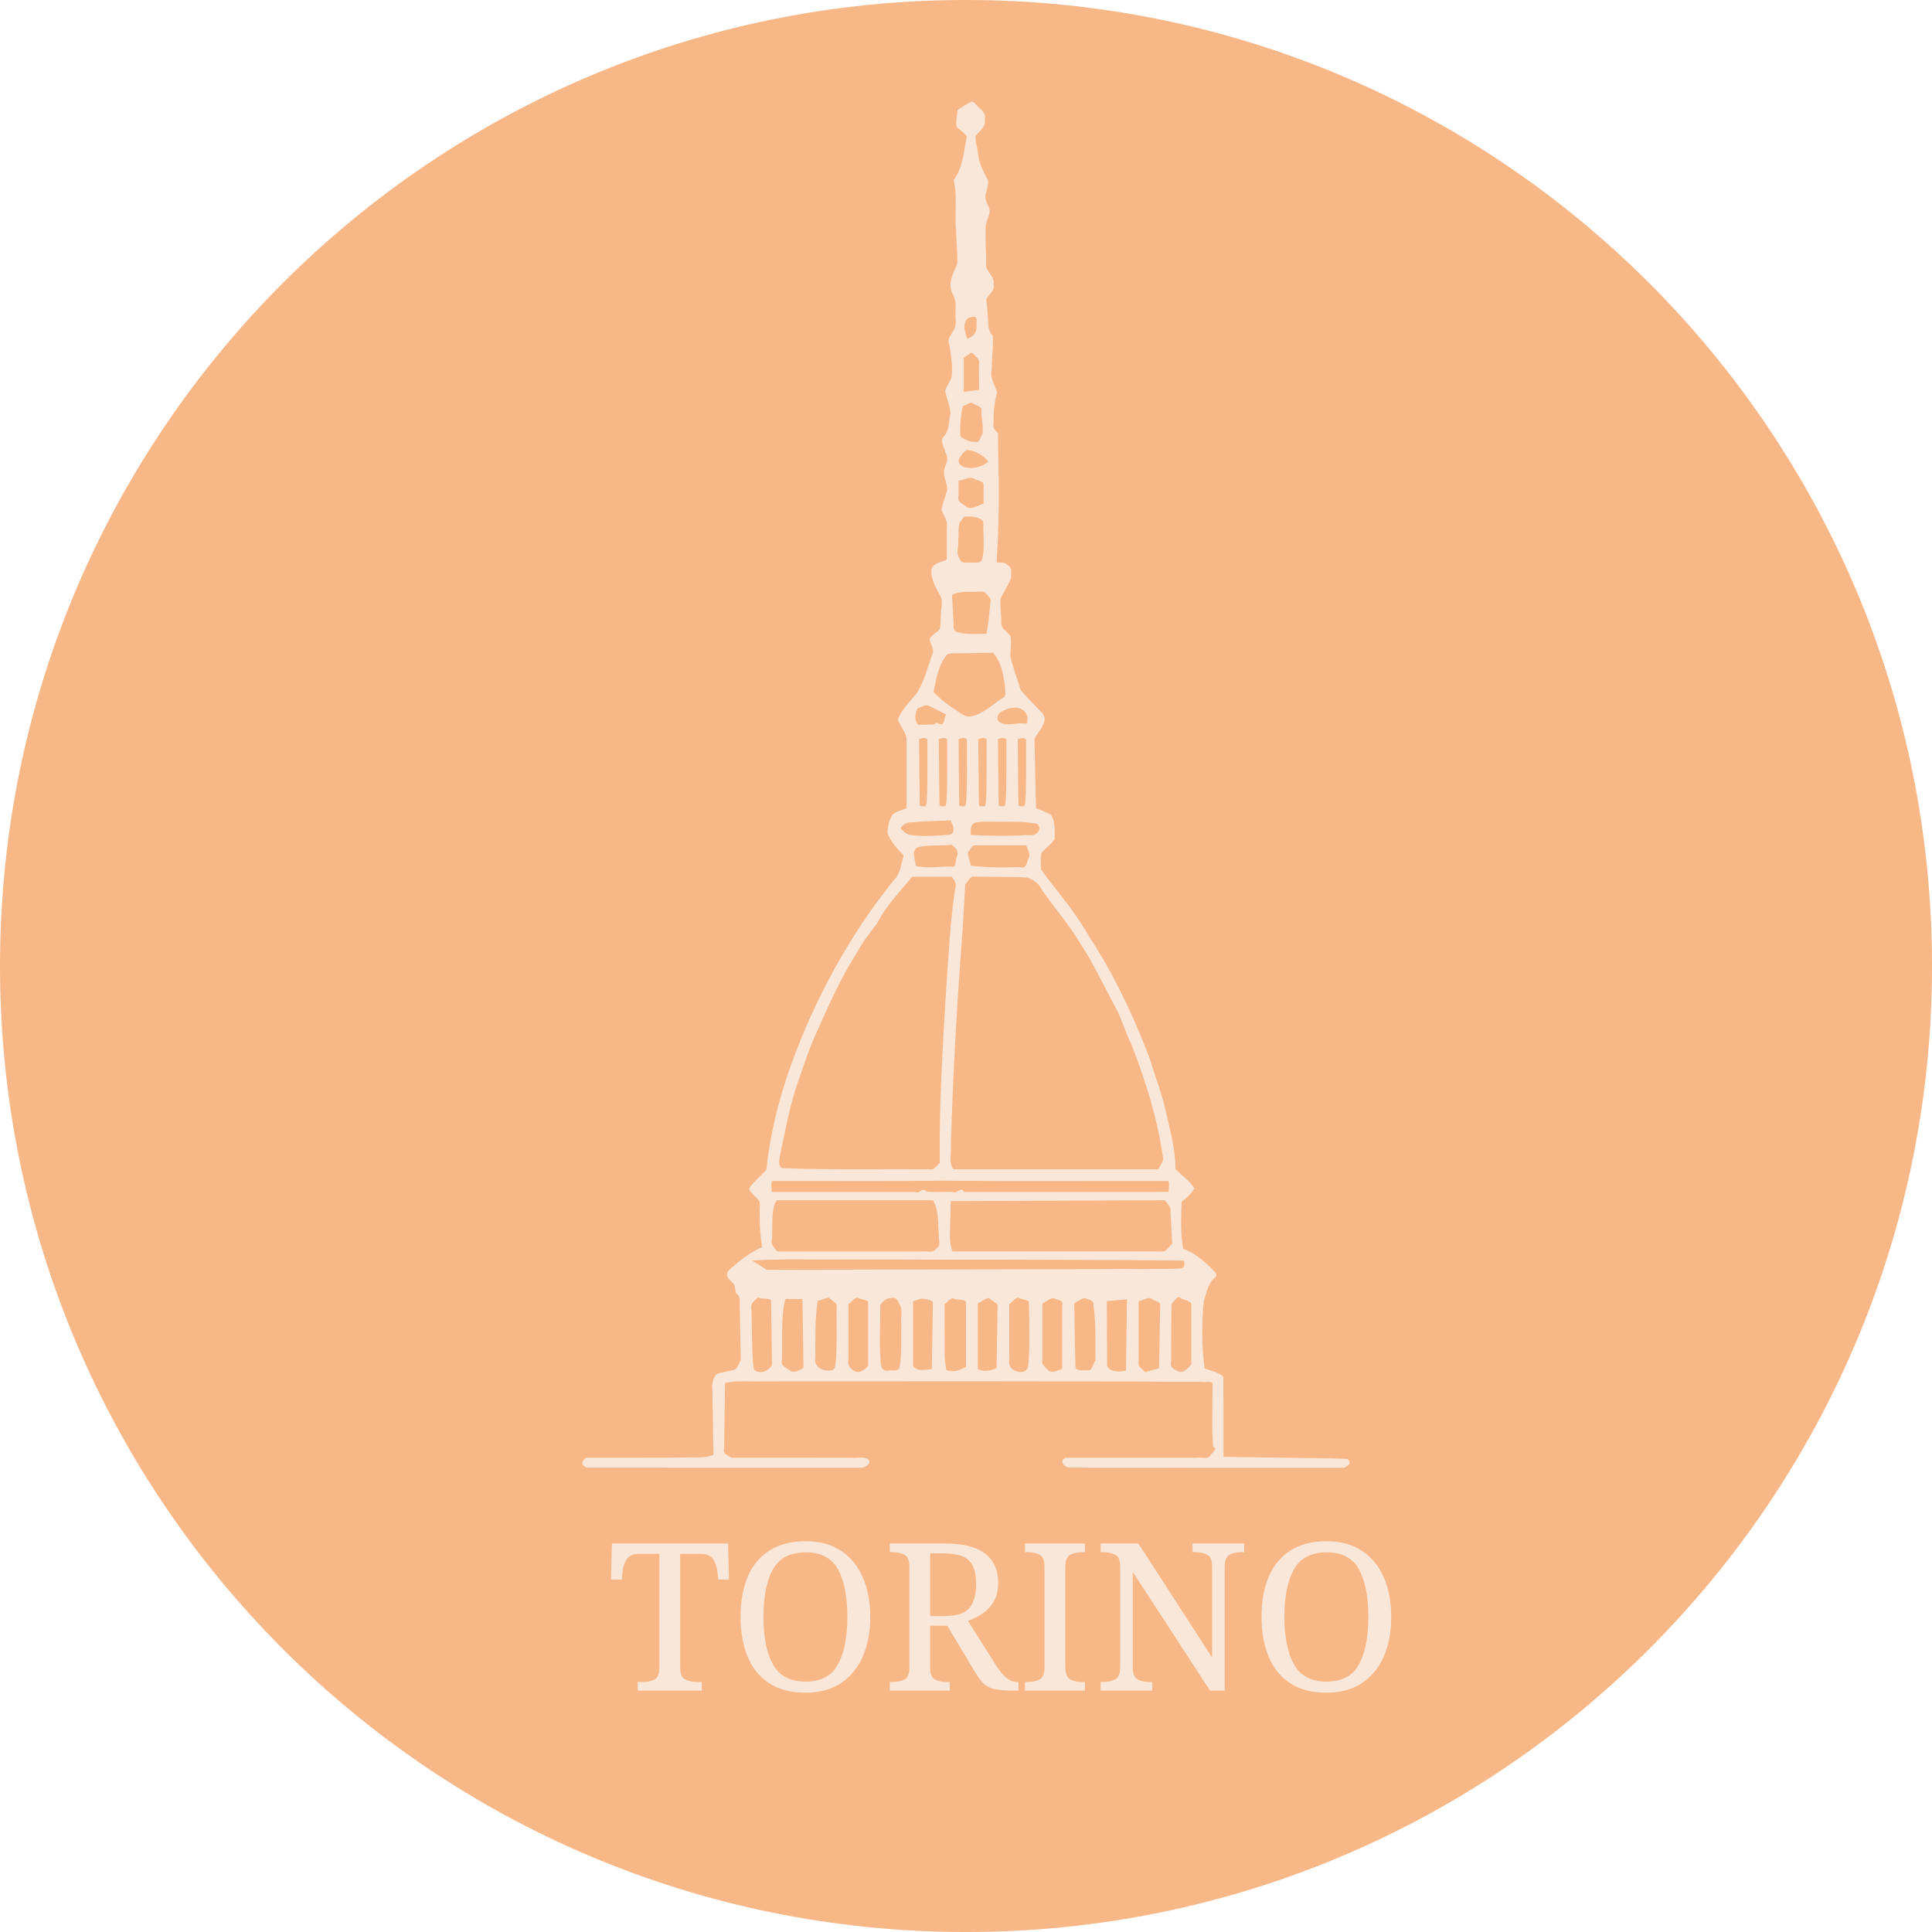
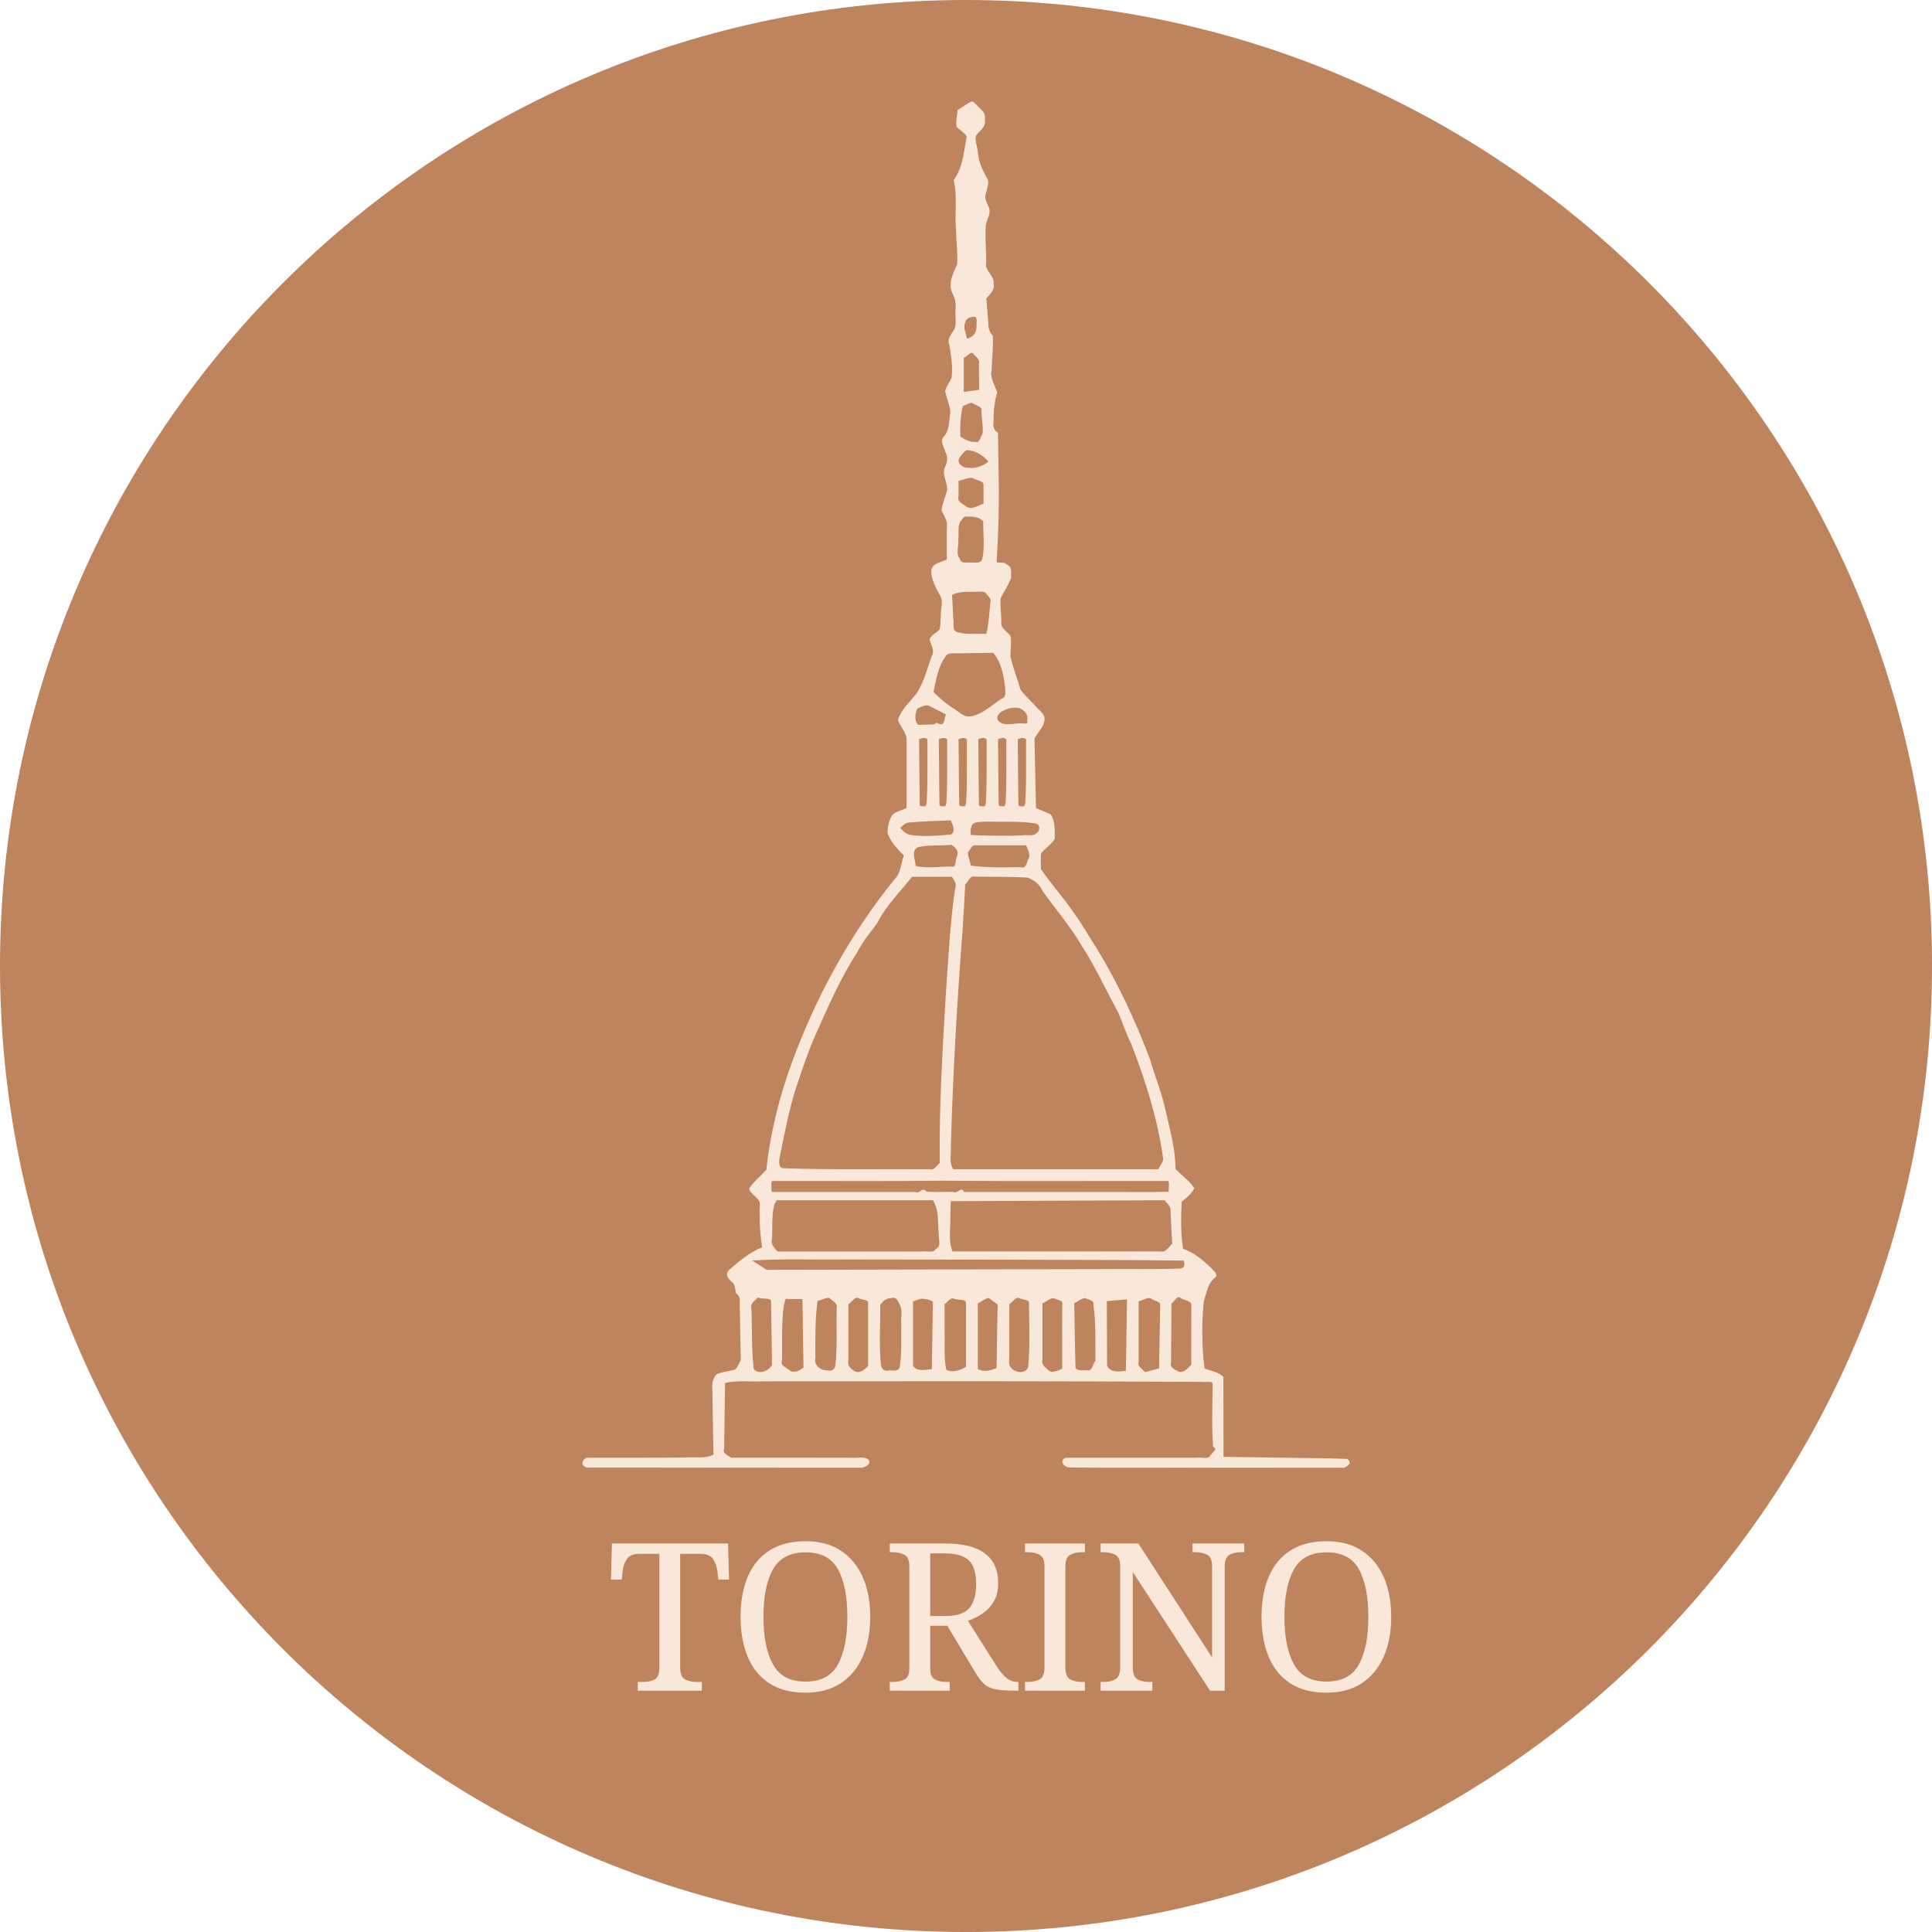
<svg xmlns="http://www.w3.org/2000/svg" width="400" height="400" viewBox="0 0 105.833 105.833" version="1.1" id="svg5" xml:space="preserve">
  <defs id="defs2">
    <rect x="910.18" y="147.549" width="256.877" height="55.997" id="rect6735" />
    <clipPath clipPathUnits="userSpaceOnUse" id="clipPath247">
      <rect style="fill:#000000;stroke-width:0.265" id="rect249" width="40.576" height="73.834" x="44.567" y="191.237" />
    </clipPath>
    <clipPath clipPathUnits="userSpaceOnUse" id="clipPath247-7">
      <rect style="fill:#000000;stroke-width:0.265" id="rect249-1" width="40.576" height="73.834" x="44.567" y="191.237" />
    </clipPath>
    <pattern id="EMFhbasepattern" patternUnits="userSpaceOnUse" width="6" height="6" x="0" y="0" />
    <rect x="910.18" y="147.549" width="150.215" height="50.664" id="rect6735-3" />
    <rect x="910.18" y="147.549" width="256.877" height="55.997" id="rect6735-8" />
    <rect x="910.18" y="147.549" width="150.215" height="50.664" id="rect6735-3-9" />
  </defs>
  <g id="layer1">
    <g id="g4540" transform="translate(52.21613,1.33035)" style="fill:none;stroke:#ff0000" />
-     <circle style="fill:#f7b787;fill-opacity:1;stroke:none;stroke-width:0.347" id="path4696-0" cx="52.917" cy="52.917" r="52.917" />
+     <circle style="fill:#be845e;fill-opacity:1;stroke:none;stroke-width:0.347" id="path4696-0" cx="52.917" cy="52.917" r="52.917" />
    <path id="path6386-8-14" style="fill:#f9e8d9;fill-opacity:1;stroke:#f9e8d9;stroke-width:0.07;stroke-dasharray:none;stroke-opacity:1" d="m 55.756,44.129 c -0.005,-0.04 -0.016,-0.88 -0.024,-1.869 l -0.015,-1.797 0.167,-0.053 c 0.092,-0.029 0.21,-0.026 0.263,0.007 l 0.097,0.06 v 1.711 c 0,0.941 -0.026,1.779 -0.058,1.862 l -0.058,0.152 h -0.181 c -0.1,0 -0.185,-0.032 -0.19,-0.072 z m -1.081,0 c -0.005,-0.04 -0.016,-0.88 -0.024,-1.869 l -0.015,-1.797 0.167,-0.053 c 0.092,-0.029 0.21,-0.026 0.263,0.007 l 0.097,0.06 v 1.711 c 0,0.941 -0.026,1.779 -0.058,1.862 l -0.058,0.152 h -0.181 c -0.1,0 -0.185,-0.032 -0.19,-0.072 z m -1.081,0 c -0.005,-0.04 -0.016,-0.88 -0.024,-1.869 l -0.015,-1.797 0.167,-0.053 c 0.092,-0.029 0.21,-0.026 0.263,0.007 l 0.097,0.06 v 1.711 c 0,0.941 -0.026,1.779 -0.058,1.862 l -0.058,0.152 h -0.181 c -0.1,0 -0.185,-0.032 -0.19,-0.072 z m -1.081,0 c -0.005,-0.04 -0.016,-0.88 -0.024,-1.869 l -0.015,-1.797 0.167,-0.053 c 0.092,-0.029 0.21,-0.026 0.263,0.007 l 0.097,0.06 v 1.711 c 0,0.941 -0.026,1.779 -0.058,1.862 l -0.058,0.152 h -0.181 c -0.1,0 -0.185,-0.032 -0.19,-0.072 z m -1.081,0 c -0.005,-0.04 -0.016,-0.88 -0.024,-1.869 l -0.015,-1.797 0.167,-0.053 c 0.092,-0.029 0.21,-0.026 0.263,0.007 l 0.097,0.06 v 1.711 c 0,0.941 -0.026,1.779 -0.058,1.862 l -0.058,0.152 h -0.181 c -0.1,0 -0.185,-0.032 -0.19,-0.072 z m -1.081,0 c -0.005,-0.04 -0.016,-0.88 -0.024,-1.869 l -0.015,-1.797 0.167,-0.053 c 0.092,-0.029 0.21,-0.026 0.263,0.007 l 0.097,0.06 v 1.711 c 0,0.941 -0.026,1.779 -0.058,1.862 l -0.058,0.152 h -0.181 c -0.1,0 -0.185,-0.032 -0.19,-0.072 z m 2.886,-38.535 c -0.27,0.121 -0.5,0.308 -0.753,0.46 -8.6e-4,0.287 -0.11,0.616 -0.046,0.878 0.172,0.183 0.45,0.327 0.553,0.536 -0.153,0.821 -0.201,1.707 -0.715,2.404 0.222,0.888 0.038,1.81 0.131,2.712 0.006,0.628 0.094,1.267 0.065,1.887 -0.212,0.493 -0.535,1.043 -0.265,1.593 0.164,0.283 0.201,0.591 0.171,0.912 -0.035,0.343 0.072,0.725 -0.056,1.043 -0.121,0.274 -0.43,0.514 -0.289,0.836 0.103,0.61 0.209,1.25 0.125,1.861 -0.102,0.239 -0.3,0.466 -0.346,0.711 0.08,0.399 0.271,0.789 0.285,1.193 -0.092,0.442 -0.036,0.936 -0.352,1.297 -0.262,0.25 0.022,0.56 0.076,0.845 0.149,0.262 0.117,0.526 -0.003,0.792 -0.22,0.421 0.132,0.861 0.102,1.289 -0.09,0.37 -0.27,0.747 -0.305,1.112 0.14,0.312 0.358,0.606 0.284,0.966 v 1.749 c -0.284,0.169 -0.721,0.17 -0.84,0.52 -0.055,0.499 0.242,0.988 0.471,1.425 0.209,0.311 0.022,0.707 0.047,1.058 -0.041,0.273 0.008,0.593 -0.086,0.839 -0.162,0.173 -0.455,0.307 -0.536,0.503 0.075,0.307 0.302,0.612 0.12,0.921 -0.234,0.686 -0.425,1.406 -0.806,2.026 -0.353,0.484 -0.865,0.893 -1.046,1.479 0.141,0.335 0.414,0.638 0.473,0.994 v 3.849 c -0.255,0.14 -0.596,0.177 -0.793,0.387 -0.172,0.284 -0.25,0.641 -0.247,0.962 0.17,0.489 0.544,0.857 0.893,1.223 -0.167,0.461 -0.167,1.006 -0.543,1.361 -2.423,2.997 -4.311,6.471 -5.61,10.048 -0.688,1.887 -1.169,3.825 -1.386,5.834 -0.302,0.337 -0.684,0.638 -0.933,0.997 0.048,0.257 0.357,0.409 0.508,0.624 0.151,0.199 0.025,0.51 0.066,0.754 -0.005,0.671 0.032,1.228 0.136,1.873 -0.698,0.276 -1.276,0.769 -1.834,1.253 -0.208,0.217 -0.024,0.42 0.142,0.588 0.238,0.159 0.193,0.406 0.255,0.641 0.248,0.148 0.207,0.411 0.207,0.663 0.019,1.009 0.039,2.018 0.058,3.028 -0.152,0.215 -0.187,0.583 -0.513,0.572 -0.278,0.091 -0.62,0.101 -0.859,0.241 -0.173,0.247 -0.224,0.523 -0.183,0.821 0.019,1.187 0.038,2.375 0.057,3.562 -0.514,0.242 -1.102,0.117 -1.652,0.161 -1.78,0.02 -3.56,0.009 -5.339,0.012 -0.24,0.149 -0.27,0.366 0.024,0.469 5.033,0.003 10.065,0.005 15.098,0.007 0.169,-0.063 0.464,-0.207 0.288,-0.398 -0.262,-0.166 -0.619,-0.037 -0.922,-0.078 -2.188,-0.002 -4.376,-0.002 -6.563,-0.003 -0.203,-0.145 -0.524,-0.226 -0.419,-0.538 0.017,-1.206 0.034,-2.412 0.051,-3.617 0.693,-0.17 1.417,-0.063 2.124,-0.098 8.011,-0.007 16.021,-0.015 24.032,0.028 0.19,0.048 0.641,-0.101 0.617,0.17 0.009,1.129 -0.058,2.273 0.029,3.394 0.308,0.169 -0.071,0.369 -0.18,0.554 -0.161,0.225 -0.505,0.059 -0.747,0.11 -2.391,0 -4.781,0 -7.172,0 -0.319,0.126 -0.088,0.422 0.155,0.463 2.605,0.031 5.224,0.006 7.835,0.015 2.417,2.9e-4 4.833,4.6e-4 7.25,8.6e-4 0.178,-0.096 0.414,-0.218 0.163,-0.415 -1.285,-0.057 -2.608,-0.043 -3.908,-0.073 -0.964,-0.014 -1.929,-0.027 -2.893,-0.042 -0.003,-1.466 -0.005,-2.932 -0.008,-4.399 -0.278,-0.266 -0.683,-0.313 -1.029,-0.447 -0.156,-1.225 -0.162,-2.471 -0.046,-3.698 0.154,-0.472 0.222,-1.035 0.65,-1.349 0.146,-0.164 -0.152,-0.342 -0.248,-0.478 -0.45,-0.419 -0.934,-0.842 -1.531,-1.03 -0.141,-0.865 -0.119,-1.743 -0.081,-2.615 0.248,-0.222 0.539,-0.422 0.687,-0.731 -0.272,-0.405 -0.681,-0.694 -1.028,-1.032 0.011,-1.112 -0.312,-2.194 -0.55,-3.272 -0.208,-0.936 -0.576,-1.824 -0.838,-2.743 -0.805,-2.121 -1.753,-4.168 -2.938,-6.105 -0.417,-0.625 -0.765,-1.288 -1.218,-1.89 -0.566,-0.846 -1.261,-1.595 -1.829,-2.438 0.024,-0.297 -0.046,-0.634 0.032,-0.908 0.233,-0.259 0.554,-0.48 0.733,-0.762 -0.009,-0.431 0.031,-0.941 -0.21,-1.301 -0.274,-0.117 -0.548,-0.234 -0.821,-0.352 -0.028,-1.278 -0.055,-2.555 -0.083,-3.833 0.165,-0.318 0.455,-0.599 0.539,-0.94 0.088,-0.305 -0.154,-0.479 -0.343,-0.673 -0.31,-0.35 -0.677,-0.667 -0.953,-1.037 -0.177,-0.614 -0.429,-1.217 -0.557,-1.837 -0.011,-0.367 0.07,-0.769 0.004,-1.116 -0.19,-0.251 -0.567,-0.421 -0.504,-0.781 0.003,-0.438 -0.091,-0.898 -0.029,-1.324 0.18,-0.365 0.418,-0.716 0.561,-1.09 -0.023,-0.249 0.097,-0.571 -0.197,-0.687 -0.147,-0.196 -0.485,-0.056 -0.596,-0.167 0.109,-1.728 0.152,-3.46 0.103,-5.191 -0.009,-0.628 -0.018,-1.255 -0.027,-1.883 -0.219,-0.147 -0.288,-0.358 -0.24,-0.615 -0.011,-0.549 0.05,-1.098 0.19,-1.628 -0.13,-0.409 -0.403,-0.796 -0.296,-1.243 0.013,-0.609 0.099,-1.24 0.065,-1.836 -0.195,-0.205 -0.258,-0.457 -0.248,-0.735 -0.036,-0.441 -0.071,-0.883 -0.108,-1.324 0.169,-0.254 0.486,-0.456 0.396,-0.799 0.063,-0.441 -0.503,-0.7 -0.403,-1.154 2.7e-4,-0.681 -0.068,-1.371 -0.025,-2.047 0.052,-0.353 0.348,-0.717 0.135,-1.058 -0.119,-0.255 -0.235,-0.511 -0.102,-0.786 0.042,-0.263 0.209,-0.539 0.005,-0.775 -0.211,-0.429 -0.439,-0.853 -0.463,-1.34 -0.029,-0.311 -0.16,-0.65 -0.126,-0.944 0.177,-0.286 0.578,-0.488 0.499,-0.866 0.077,-0.302 -0.115,-0.495 -0.323,-0.682 -0.113,-0.092 -0.206,-0.263 -0.348,-0.303 z m -0.035,11.75 c 0.385,-0.121 0.341,0.186 0.324,0.466 0.028,0.304 -0.1,0.618 -0.408,0.722 -0.241,0.225 -0.22,-0.285 -0.31,-0.447 -0.064,-0.282 0.044,-0.728 0.393,-0.741 z m 0.176,2.059 c 0.168,0.155 0.351,0.304 0.281,0.559 0.005,0.474 0.009,0.947 0.013,1.421 -0.304,0.043 -0.608,0.086 -0.912,0.128 0,-0.647 1e-5,-1.295 0,-1.942 0.201,-0.055 0.465,-0.467 0.618,-0.165 z m -0.06,2.663 c 0.189,0.136 0.543,0.166 0.479,0.468 0.005,0.411 0.115,0.842 0.06,1.241 -0.135,0.171 -0.145,0.552 -0.434,0.464 -0.316,0.025 -0.597,-0.141 -0.854,-0.303 -0.013,-0.579 0.002,-1.163 0.147,-1.728 0.19,-0.029 0.425,-0.257 0.602,-0.142 z m -0.249,2.562 c 0.46,0.049 0.834,0.326 1.133,0.661 -0.33,0.263 -0.733,0.434 -1.161,0.368 -0.305,0.02 -0.697,-0.244 -0.521,-0.58 0.111,-0.183 0.285,-0.394 0.463,-0.469 l 0.044,0.01 z m 0.236,1.524 c 0.183,0.15 0.62,0.136 0.606,0.412 v 1.054 c -0.335,0.093 -0.734,0.417 -1.054,0.116 -0.22,-0.142 -0.478,-0.267 -0.384,-0.574 v -0.853 c 0.273,-0.038 0.569,-0.211 0.832,-0.155 z m -0.375,2.11 c 0.335,-0.012 0.769,0.01 0.966,0.299 -0.011,0.678 0.092,1.372 -0.047,2.04 -0.082,0.327 -0.395,0.242 -0.658,0.247 -0.252,-0.012 -0.566,0.089 -0.65,-0.229 -0.233,-0.287 -0.048,-0.688 -0.084,-1.028 0.046,-0.328 -0.036,-0.704 0.089,-1.001 0.126,-0.101 0.195,-0.369 0.383,-0.328 z m 0.304,4.118 c 0.243,0.025 0.532,-0.049 0.747,0.035 0.133,0.197 0.404,0.349 0.3,0.62 -0.052,0.578 -0.091,1.16 -0.222,1.727 -0.544,-0.031 -1.117,0.064 -1.641,-0.107 -0.328,-0.104 -0.177,-0.486 -0.232,-0.748 -0.023,-0.448 -0.046,-0.897 -0.069,-1.345 0.349,-0.18 0.737,-0.178 1.118,-0.181 z m 1.264,3.436 c 0.391,0.502 0.508,1.164 0.59,1.781 0.009,0.279 0.113,0.604 -0.224,0.718 -0.536,0.355 -1.036,0.855 -1.691,0.962 -0.399,0.072 -0.672,-0.288 -0.997,-0.461 -0.391,-0.257 -0.747,-0.562 -1.079,-0.892 0.14,-0.666 0.245,-1.386 0.649,-1.95 0.131,-0.269 0.406,-0.218 0.658,-0.219 0.673,-0.011 1.347,-0.021 2.02,-0.031 0.024,0.031 0.049,0.062 0.073,0.093 z m -3.603,2.807 c 0.324,0.166 0.649,0.332 0.973,0.497 -0.123,0.18 -0.064,0.601 -0.329,0.587 -0.349,-0.063 -0.122,-0.145 -0.366,0.011 -0.296,0.009 -0.592,0.017 -0.888,0.024 -0.262,-0.264 -0.195,-0.64 -0.062,-0.95 0.178,-0.08 0.461,-0.241 0.665,-0.173 z m 4.713,0.11 c 0.395,-0.017 0.78,0.318 0.697,0.733 0.09,0.35 -0.379,0.13 -0.578,0.203 -0.369,0.036 -0.89,0.141 -1.115,-0.232 -0.103,-0.395 0.39,-0.594 0.699,-0.677 0.098,-0.021 0.197,-0.03 0.297,-0.027 z m -3.438,6.331 c 0.13,0.229 0.194,0.679 -0.172,0.695 -0.698,0.058 -1.413,0.119 -2.108,0.014 -0.265,-0.027 -0.443,-0.231 -0.617,-0.409 0.165,-0.216 0.386,-0.369 0.668,-0.352 0.72,-0.069 1.445,-0.076 2.168,-0.108 0.021,0.053 0.041,0.107 0.062,0.16 z m 2.01,-0.092 c 0.852,0.029 1.716,-0.04 2.559,0.104 0.307,0.073 0.286,0.465 0.044,0.606 -0.191,0.189 -0.52,0.058 -0.769,0.114 -0.956,0.046 -1.914,0.019 -2.87,-0.023 -0.016,-0.281 -0.041,-0.698 0.326,-0.752 0.233,-0.049 0.473,-0.043 0.709,-0.049 z m -1.949,1.347 c 0.253,0.172 0.333,0.393 0.199,0.678 -0.079,0.208 -0.004,0.601 -0.339,0.505 -0.653,8.47e-4 -1.321,0.122 -1.964,-0.036 -0.009,-0.348 -0.279,-0.855 0.118,-1.08 0.584,-0.157 1.207,-0.081 1.806,-0.137 0.087,-0.018 0.126,-8.47e-4 0.179,0.07 z m 1.176,-0.05 h 2.829 c 0.096,0.28 0.301,0.561 0.102,0.844 -0.073,0.249 -0.133,0.518 -0.452,0.423 -0.912,0.021 -1.827,0.033 -2.733,-0.086 -0.04,-0.261 -0.188,-0.544 -0.163,-0.792 0.142,-0.117 0.207,-0.419 0.418,-0.389 z m -0.084,1.714 c 0.993,0.026 2,-0.004 2.985,0.056 0.345,0.145 0.672,0.363 0.816,0.723 0.698,0.984 1.492,1.9 2.11,2.941 0.78,1.199 1.371,2.504 2.058,3.755 0.237,0.572 0.434,1.16 0.709,1.716 0.782,2 1.431,4.067 1.737,6.196 0.077,0.268 -0.17,0.476 -0.255,0.715 h -11.279 c -0.293,-0.409 -0.109,-0.944 -0.149,-1.41 0.112,-3.914 0.339,-7.823 0.64,-11.727 0.056,-0.842 0.098,-1.678 0.145,-2.522 0.162,-0.126 0.261,-0.461 0.484,-0.443 z m -3.263,0.011 h 2.104 c 0.144,0.215 0.304,0.424 0.19,0.692 -0.276,1.858 -0.363,3.766 -0.499,5.656 -0.187,3.114 -0.38,6.245 -0.34,9.373 -0.187,0.156 -0.32,0.45 -0.605,0.37 -2.658,-0.015 -5.318,0.037 -7.974,-0.055 -0.361,0.003 -0.303,-0.473 -0.245,-0.724 0.24,-1.184 0.473,-2.374 0.817,-3.533 0.375,-1.101 0.73,-2.237 1.224,-3.304 0.658,-1.485 1.326,-2.98 2.208,-4.347 0.289,-0.563 0.7,-1.057 1.076,-1.56 0.485,-0.966 1.262,-1.737 1.934,-2.569 z m 1.553,16.648 c 4.13,0.04 8.261,0.007 12.391,0.018 0.135,0.103 0.019,0.459 0.059,0.658 -1.185,0.031 -2.428,0.004 -3.635,0.013 h -7.646 c -0.099,-0.343 -0.345,0.138 -0.586,-0.003 -0.484,-0.017 -0.988,0.033 -1.46,-0.024 -0.231,-0.274 -0.306,0.155 -0.611,0.027 h -7.901 c 0.033,-0.206 -0.062,-0.539 0.045,-0.671 3.114,-0.009 6.23,0.019 9.344,-0.018 z m 12.2,1.07 c 0.172,0.21 0.403,0.396 0.343,0.697 0.03,0.58 0.063,1.161 0.093,1.741 -0.215,0.165 -0.355,0.516 -0.672,0.437 h -11.42 c -0.259,-0.584 -0.116,-1.242 -0.135,-1.861 0.009,-0.321 0.017,-0.642 0.025,-0.963 3.922,-0.016 7.844,-0.035 11.765,-0.05 z m -21.146,0.002 h 8.46 c 0.364,0.577 0.269,1.294 0.337,1.943 -0.018,0.265 0.14,0.6 -0.148,0.76 -0.187,0.299 -0.568,0.125 -0.859,0.171 h -7.892 c -0.172,-0.214 -0.401,-0.409 -0.313,-0.711 0.04,-0.643 -0.031,-1.314 0.143,-1.938 0.081,-0.104 0.103,-0.277 0.272,-0.225 z m 10.847,3.251 c 3.784,0.018 7.569,0.005 11.353,0.054 0.092,0.242 0.071,0.492 -0.239,0.507 -1.437,0.052 -2.879,0.012 -4.318,0.03 -6.106,0.013 -12.212,0.026 -18.318,0.038 -0.3,-0.192 -0.602,-0.381 -0.903,-0.571 1.712,-0.119 3.431,-0.044 5.146,-0.066 2.426,0.004 4.852,0.006 7.278,0.009 z m 11.17,2.102 c 0.182,0.137 0.565,0.144 0.611,0.369 -8.5e-4,1.112 -0.003,2.224 -0.004,3.336 -0.206,0.221 -0.497,0.564 -0.827,0.348 -0.232,-0.105 -0.436,-0.242 -0.349,-0.528 0.008,-1.066 0.014,-2.133 0.022,-3.199 0.175,-0.105 0.327,-0.513 0.547,-0.326 z m -17.654,0.006 c 0.189,0.117 0.623,0.051 0.559,0.353 v 3.4 c -0.201,0.269 -0.596,0.523 -0.897,0.243 -0.205,-0.133 -0.307,-0.323 -0.252,-0.569 v -3.08 c 0.194,-0.1 0.361,-0.447 0.591,-0.347 z m -1.53,0.044 c 0.171,0.16 0.451,0.27 0.364,0.551 -0.019,1.035 0.046,2.077 -0.067,3.107 -0.033,0.311 -0.235,0.376 -0.518,0.325 -0.372,-0.002 -0.737,-0.317 -0.648,-0.708 -0.003,-1.052 -0.026,-2.11 0.125,-3.155 0.223,-0.046 0.469,-0.199 0.679,-0.175 l 0.035,0.029 z m 10.341,-0.043 c 0.188,0.115 0.613,0.05 0.559,0.347 0.017,1.159 0.068,2.326 -0.049,3.48 -0.159,0.439 -0.808,0.335 -1.031,-0.004 -0.158,-0.198 -0.027,-0.513 -0.07,-0.758 v -2.718 c 0.193,-0.098 0.363,-0.446 0.591,-0.347 z m -1.577,0.057 c 0.165,0.16 0.502,0.235 0.416,0.52 -0.018,1.103 -0.036,2.207 -0.054,3.31 -0.346,0.159 -0.746,0.258 -1.099,0.055 v -3.644 c 0.216,-0.085 0.441,-0.299 0.652,-0.303 0.029,0.021 0.057,0.041 0.085,0.062 z m -12.65,-0.067 c 0.198,0.08 0.603,-0.024 0.658,0.182 0.018,1.177 0.037,2.353 0.055,3.53 -0.193,0.373 -0.773,0.602 -1.072,0.228 -0.129,-1.086 -0.083,-2.189 -0.126,-3.282 -0.08,-0.267 0.096,-0.432 0.282,-0.591 0.059,-0.083 0.106,-0.096 0.203,-0.067 z m 21.452,0.032 c 0.163,0.149 0.57,0.154 0.523,0.427 -0.02,1.154 -0.04,2.308 -0.061,3.462 -0.271,0.073 -0.542,0.146 -0.813,0.218 -0.156,-0.19 -0.456,-0.323 -0.377,-0.611 v -3.342 c 0.238,-0.029 0.492,-0.24 0.719,-0.159 z m -5.3,-0.002 c 0.214,0.101 0.559,0.11 0.454,0.43 v 3.482 c -0.28,0.108 -0.659,0.322 -0.889,0.009 -0.174,-0.142 -0.326,-0.297 -0.261,-0.539 v -3.103 c 0.227,-0.078 0.443,-0.333 0.678,-0.286 z m 1.723,0 c 0.228,0.082 0.502,0.126 0.446,0.432 0.146,1.001 0.092,2.017 0.104,3.025 -0.142,0.161 -0.165,0.519 -0.384,0.55 -0.25,-0.019 -0.614,0.062 -0.773,-0.143 -0.039,-1.198 -0.048,-2.398 -0.07,-3.597 0.207,-0.083 0.406,-0.269 0.616,-0.291 l 0.042,0.016 z m -10.696,-0.016 c 0.293,-0.089 0.415,0.109 0.508,0.352 0.213,0.328 0.06,0.748 0.106,1.118 -0.016,0.748 0.036,1.506 -0.074,2.246 -0.021,0.359 -0.312,0.326 -0.593,0.307 -0.302,0.069 -0.483,-0.049 -0.521,-0.359 -0.105,-1.086 -0.026,-2.182 -0.034,-3.271 0.144,-0.211 0.334,-0.396 0.607,-0.393 z m 3.438,0.021 c 0.214,0.098 0.654,0.009 0.721,0.228 v 3.565 c -0.33,0.204 -0.777,0.363 -1.145,0.172 -0.149,-0.705 -0.075,-1.439 -0.1,-2.157 v -1.489 c 0.17,-0.09 0.321,-0.382 0.524,-0.321 z m -1.674,0.01 c 0.196,0.016 0.47,0.065 0.581,0.189 -0.019,1.242 -0.037,2.485 -0.058,3.727 -0.368,0.039 -0.849,0.182 -1.098,-0.194 v -3.564 c 0.188,-0.063 0.37,-0.171 0.575,-0.159 z m -7.367,0.016 h 0.803 c 0.019,1.268 0.038,2.536 0.057,3.804 -0.242,0.19 -0.592,0.383 -0.861,0.126 -0.195,-0.142 -0.485,-0.239 -0.39,-0.533 0.029,-1.007 -0.04,-2.026 0.106,-3.024 0.082,-0.16 0.01,-0.465 0.285,-0.372 z m 18.577,0.279 c -0.018,1.239 -0.036,2.479 -0.056,3.718 -0.37,0.051 -0.949,0.126 -1.102,-0.318 -0.006,-1.187 -0.01,-2.375 -0.013,-3.562 0.391,-0.035 0.783,-0.068 1.174,-0.103 -0.002,0.088 -0.003,0.177 -0.003,0.265 z" />
    <text xml:space="preserve" transform="matrix(0.2645833,0,0,0.2645833,-207.5773,43.38135)" id="text6733-5" style="font-style:normal;font-variant:normal;font-weight:normal;font-stretch:normal;font-size:42.667px;font-family:Cambria;-inkscape-font-specification:Cambria;white-space:pre;shape-inside:url(#rect6735-3-9);display:inline;fill:#f9e8d9;fill-opacity:1;stroke:none;stroke-width:0.756;stroke-dasharray:none;stroke-dashoffset:0;stroke-opacity:1">
-       <tspan x="910.18" y="186.07" id="tspan1604">TORINO</tspan>
+       <tspan x="910.18" y="186.07" id="tspan3952">TORINO</tspan>
    </text>
  </g>
</svg>
